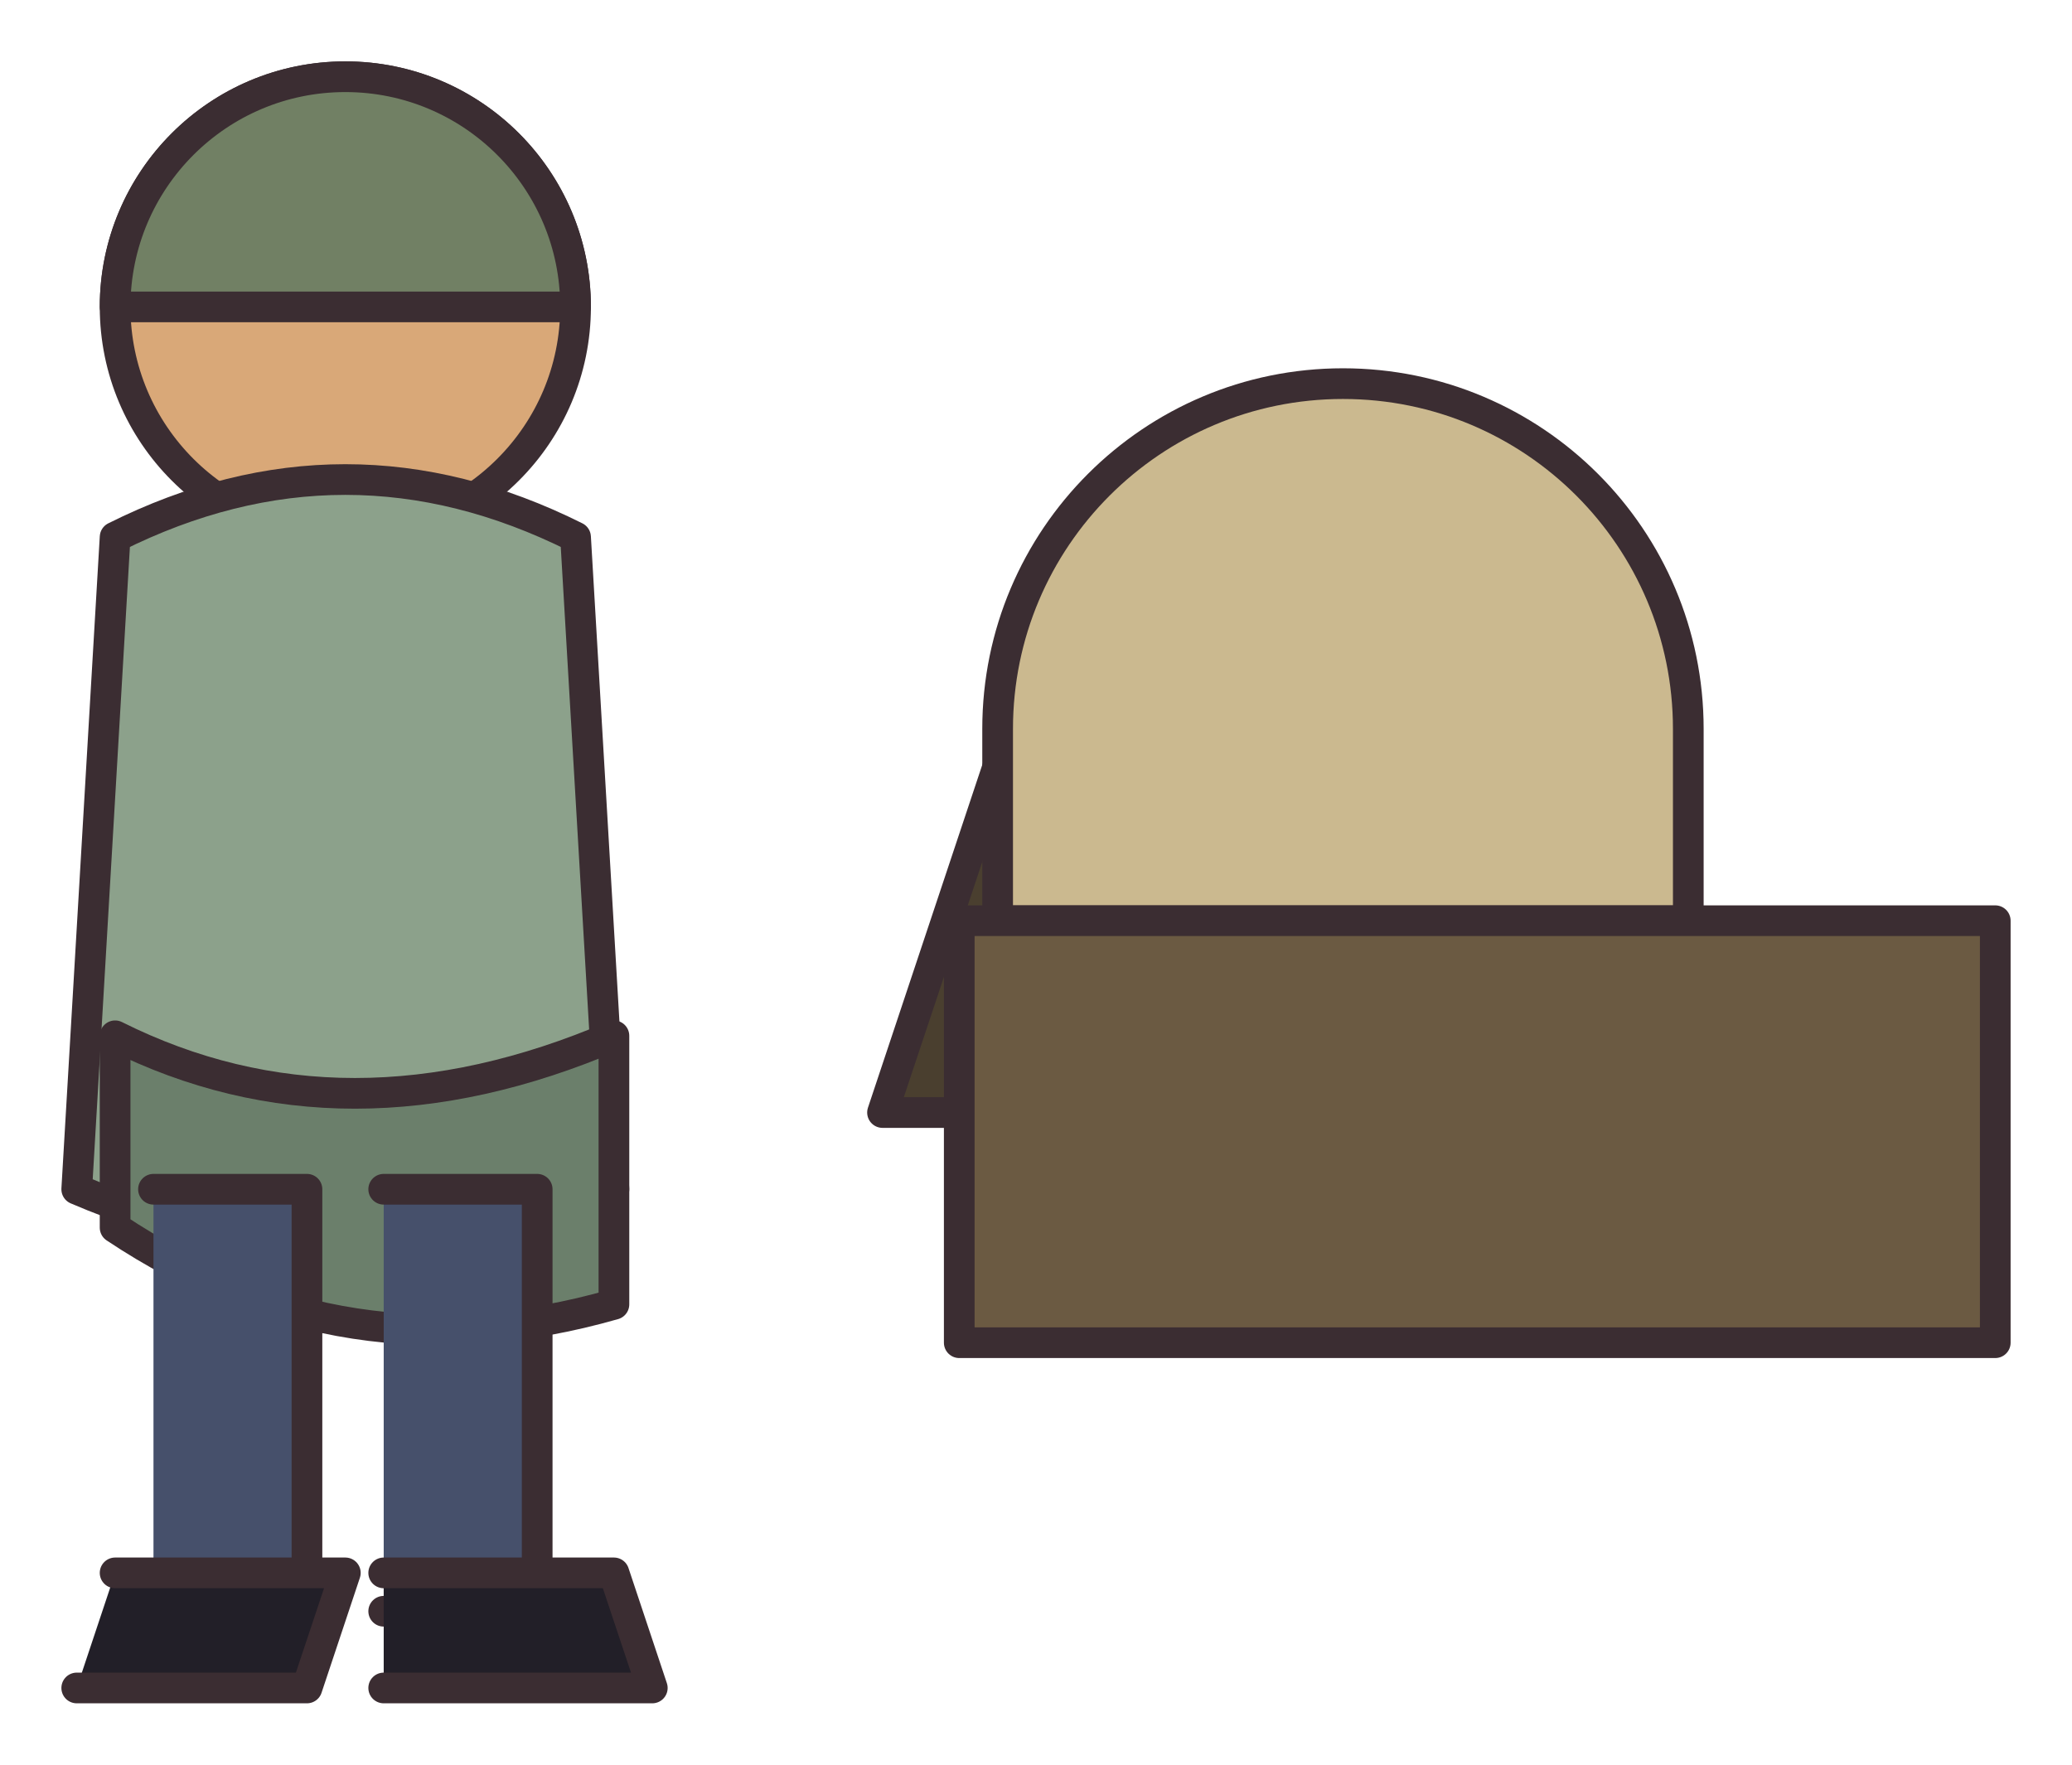
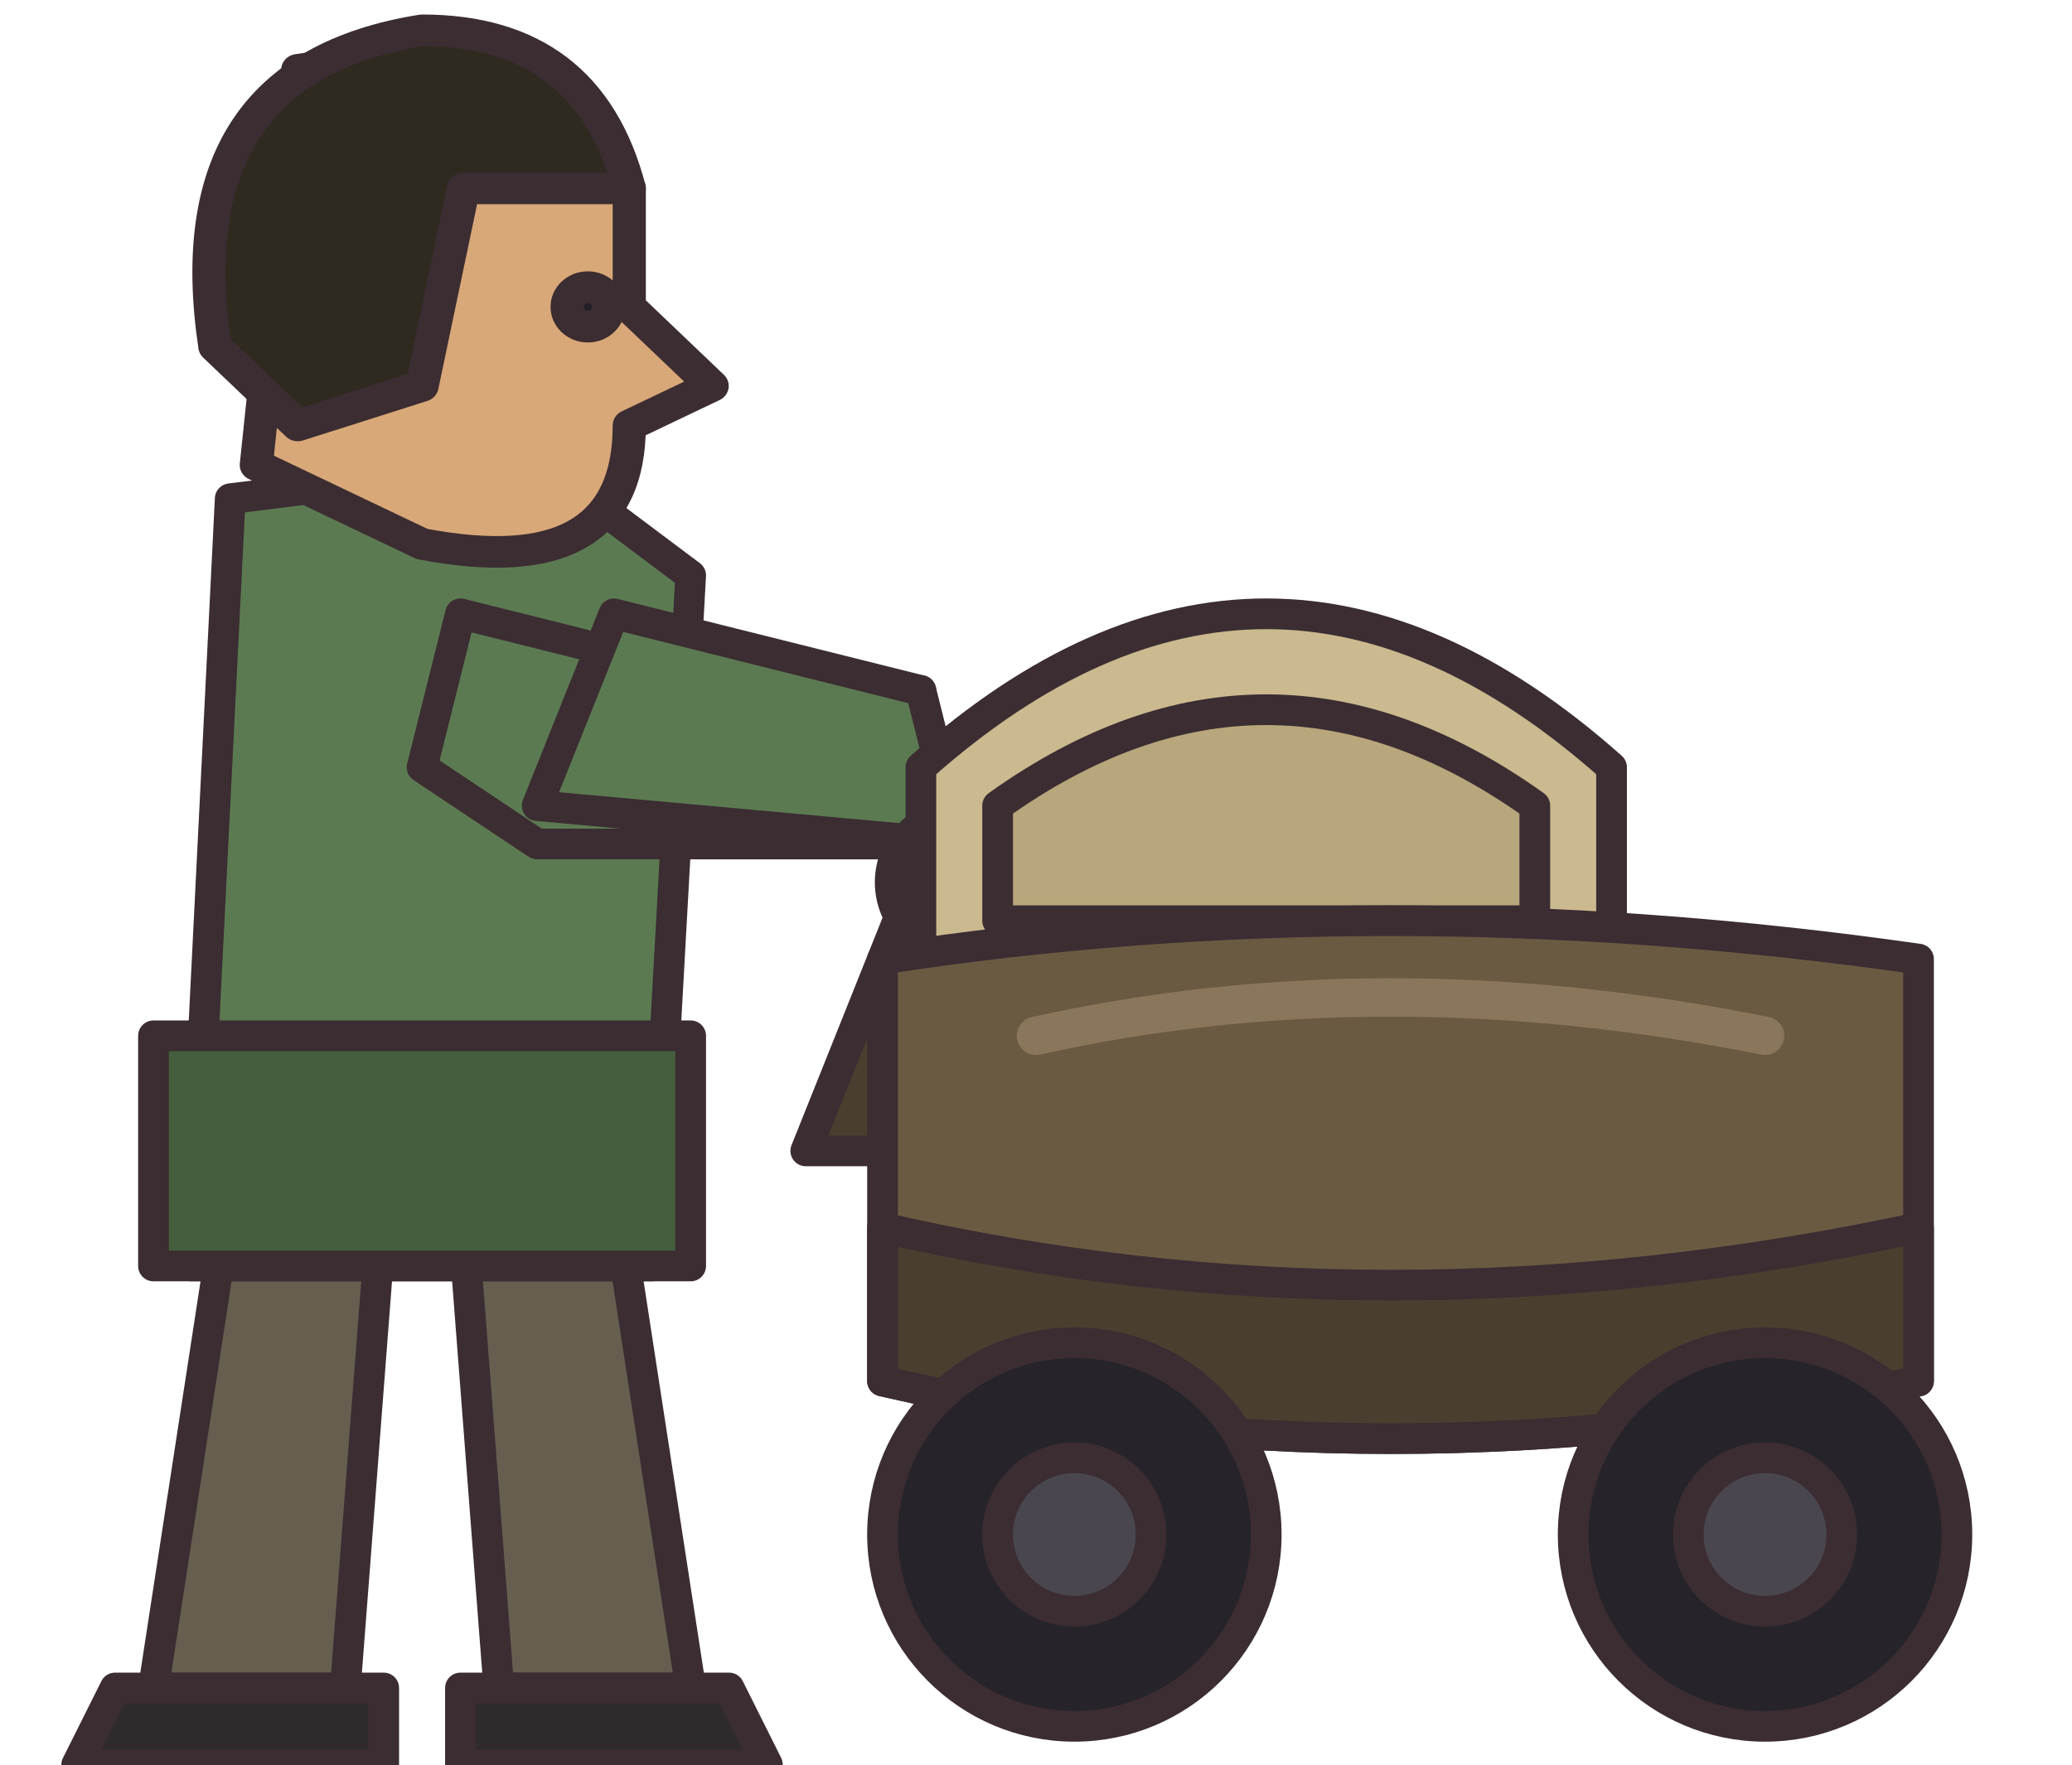
<svg xmlns="http://www.w3.org/2000/svg" width="54" height="46" viewBox="0 0 54 46" shape-rendering="geometricPrecision" stroke="#3b2d32" stroke-width="0.8" stroke-linejoin="round" stroke-linecap="round">
-   <path d="M26 20 L31 20 L26 29 L23 29 Z" fill="#4a3f2f" />
-   <path d="M26 19 A9 9 0 0 1 44 19 L44 24 L26 24 Z" fill="#cbb98f" />
-   <rect x="25" y="24" width="27" height="11" fill="#6b5a42" />
-   <circle cx="9" cy="8" r="6" fill="#d9a878" />
-   <path d="M3 8 A6 6 0 0 1 15 8 Z" fill="#718064" />
-   <path d="M3 14 Q9 11 15 14 L16 31 Q9 34 2 31 Z" fill="#8ca18b" />
-   <path d="M3 27 Q9 30 16 27 L16 34 Q9 36 3 32 Z" fill="#6b7f6b" />
-   <path d="M4 31 L8 31 L8 42 L4 42 M10 31 L14 31 L14 42 L10 42" fill="#46506b" />
-   <path d="M3 41 L9 41 L8 44 L2 44 M10 41 L16 41 L17 44 L10 44" fill="#221f28" />
+   <g transform="translate(11 0)">
+     <path d="M-5 31 L-1 31 L-2 44 L-7 44Z M1 31 L5 31 L7 44 L2 44Z" fill="#665f50" />
+     <path d="M-8 44 L-1 44 L-1 46 L-9 46Z M1 44 L8 44 L9 46 L1 46Z" fill="#2f2a2c" />
+   </g>
+   <g transform="translate(11 0)">
+     <path d="M-5 13 L3 12 L7 15 L6 33 L-6 33Z" fill="#5c7a52" />
+     <path d="M-7 27 L7 27 L7 33 L-7 33Z" fill="#455e3d" />
+   </g>
+   <g transform="translate(11 0)">
+     <path d="M1 16 L5 17 L13 18 L13 22 L3 22 L0 20Z" fill="#5c7a52" />
+   </g>
+   <path d="M16 16 L24 18 L25 22 L14 21Z" fill="#5c7a52" />
+   <circle cx="25" cy="23" r="1.8" fill="#d9a878" />
+   <g transform="translate(11 8) scale(1.08 1.03)">
+     <g transform="translate(0 0)">
+       <path d="M-3 -6 Q3 -7 5 -3 L5 0 L7 2 L5 3 Q5 7 0 6 L-4 4 Z" fill="#d9a878" />
+       <path d="M-5 1 Q-6 -6 0 -7 Q4 -7 5 -3 L1 -3 L0 2 L-3 3Z" fill="#2f2a20" />
+       <circle cx="4" cy="0" r="0.5" fill="#221f28" />
+     </g>
+   </g>
+   <g transform="translate(20 16)">
+     <path d="M5 4 L10 4 L5 14 L1 14 Z" fill="#4a3f2f" />
+     <path d="M4 4 Q13 -4 22 4 L22 9 L4 9 Z" fill="#cbb98f" />
+     <path d="M6 5 Q13 0 20 5 L20 8 L6 8 Z" fill="#b8a67c" />
+     <path d="M3 9 Q16 7 30 9 L30 20 Q16 23 3 20 Z" fill="#6b5a42" />
+     <path d="M3 16 Q16 19 30 16 L30 20 Q16 23 3 20 Z" fill="#4a3f2f" />
+     <path d="M7 11 Q16 9 26 11" fill="none" stroke="#8a775b" stroke-width="1" />
+     <circle cx="8" cy="24" r="5" fill="#26232a" />
+     <circle cx="26" cy="24" r="5" fill="#26232a" />
+     <circle cx="8" cy="24" r="2" fill="#4a464f" />
+     <circle cx="26" cy="24" r="2" fill="#4a464f" />
+   </g>
</svg>
